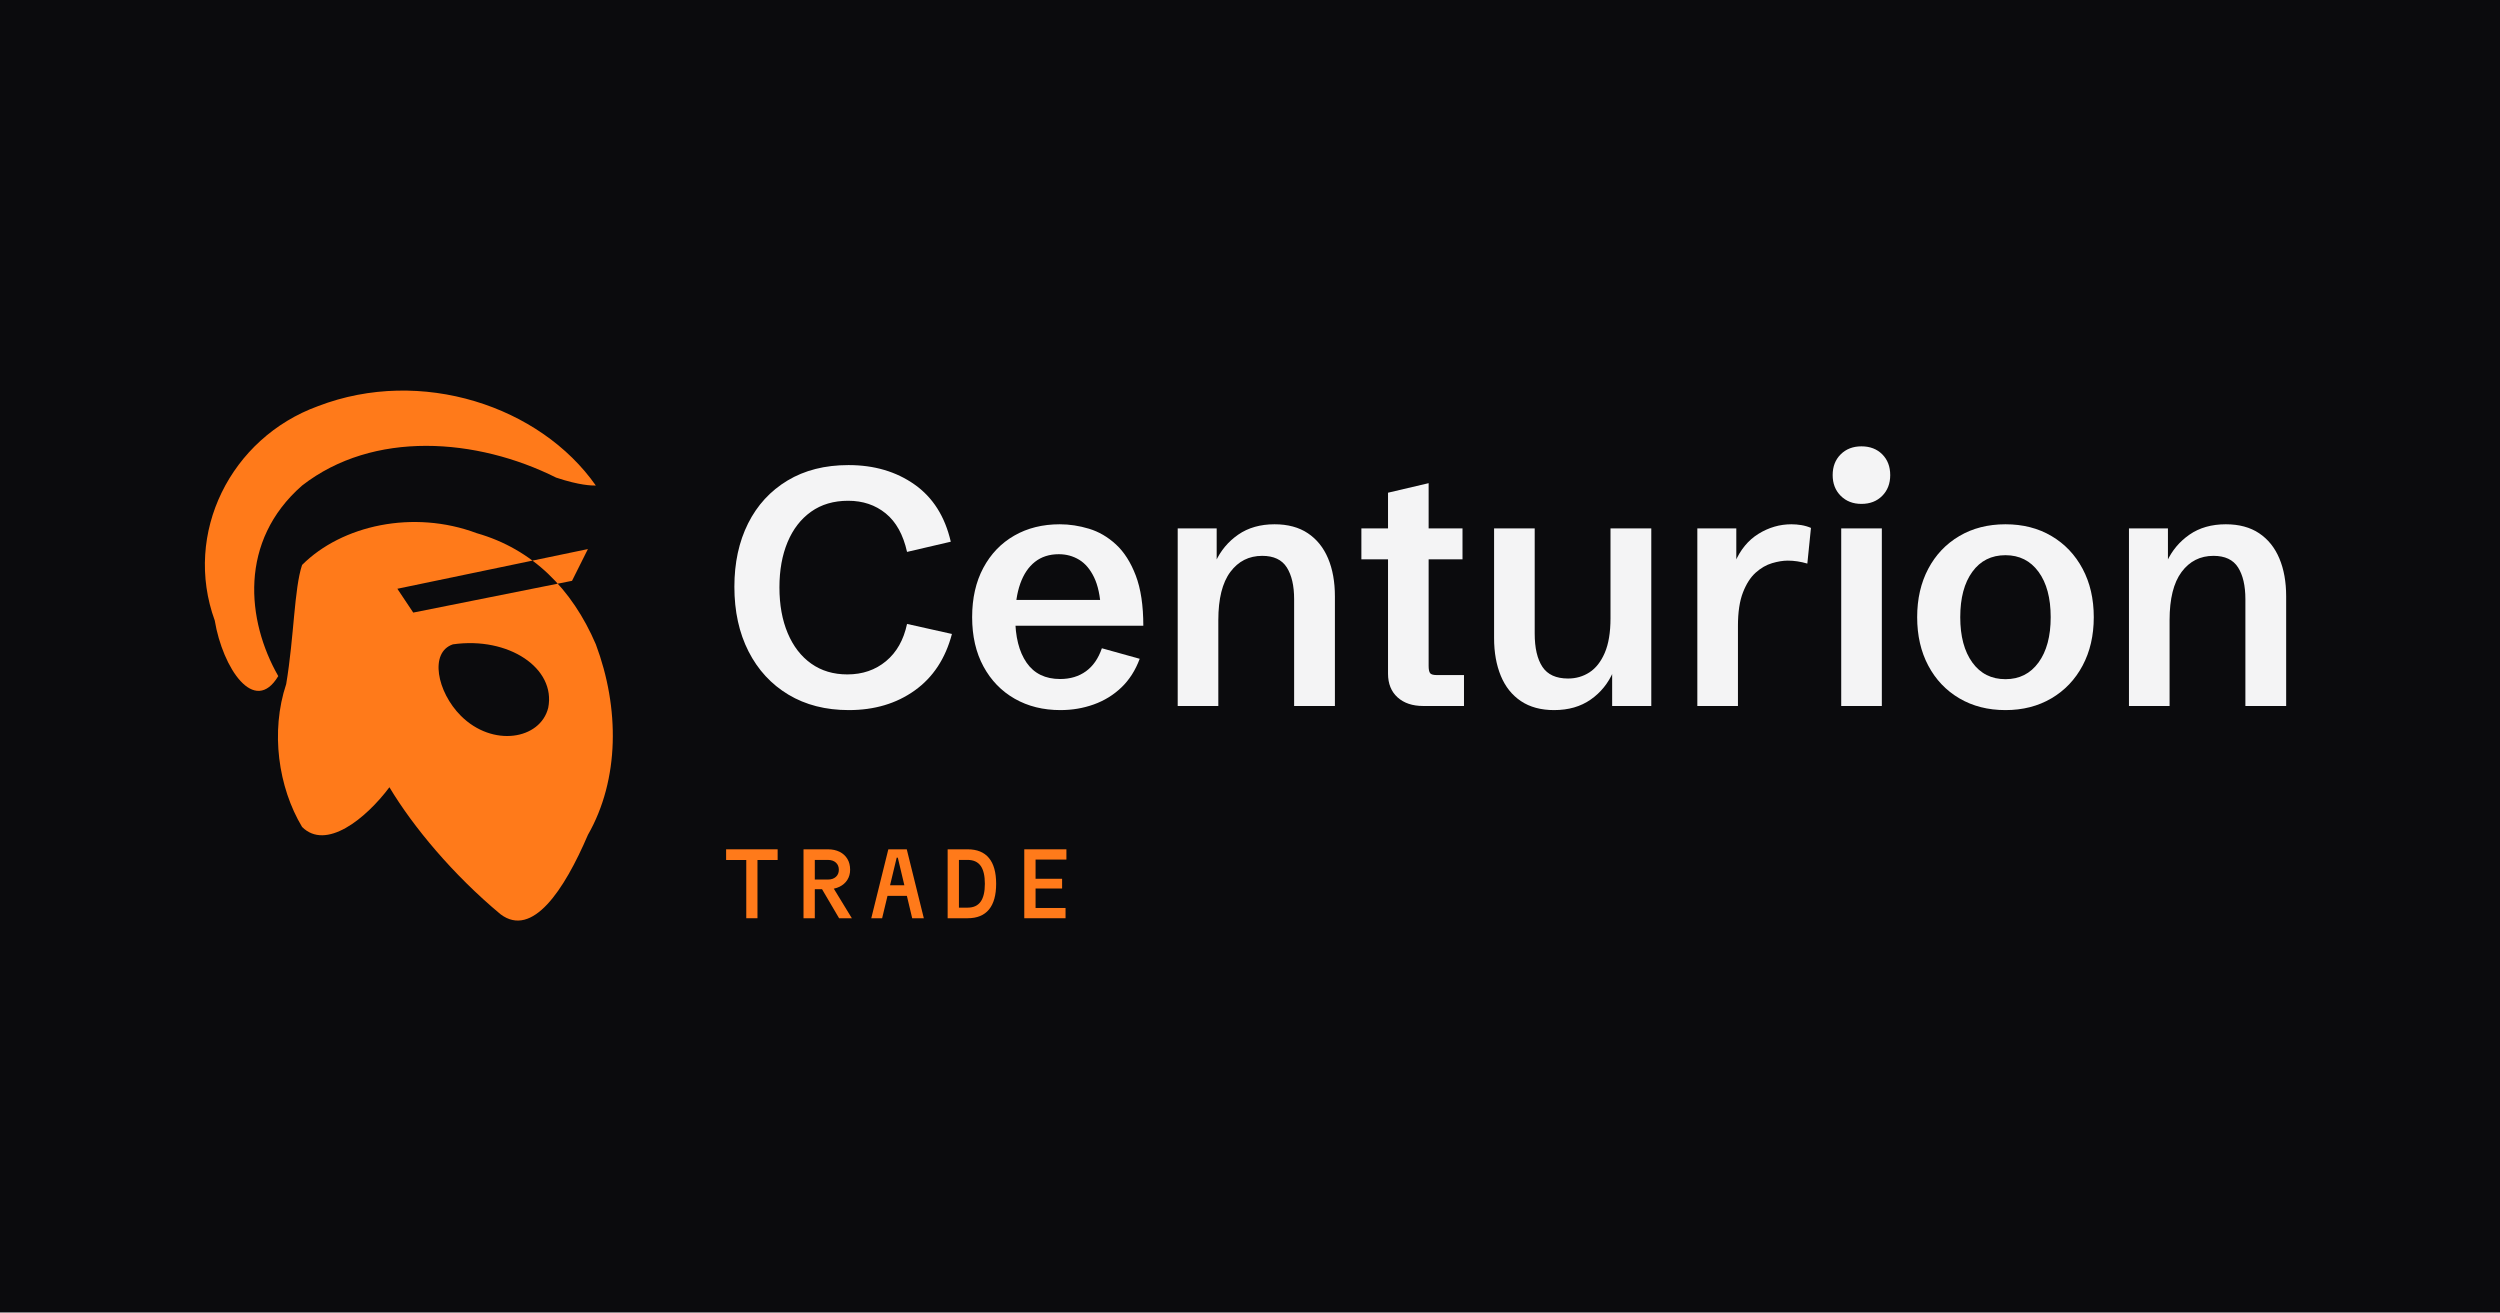
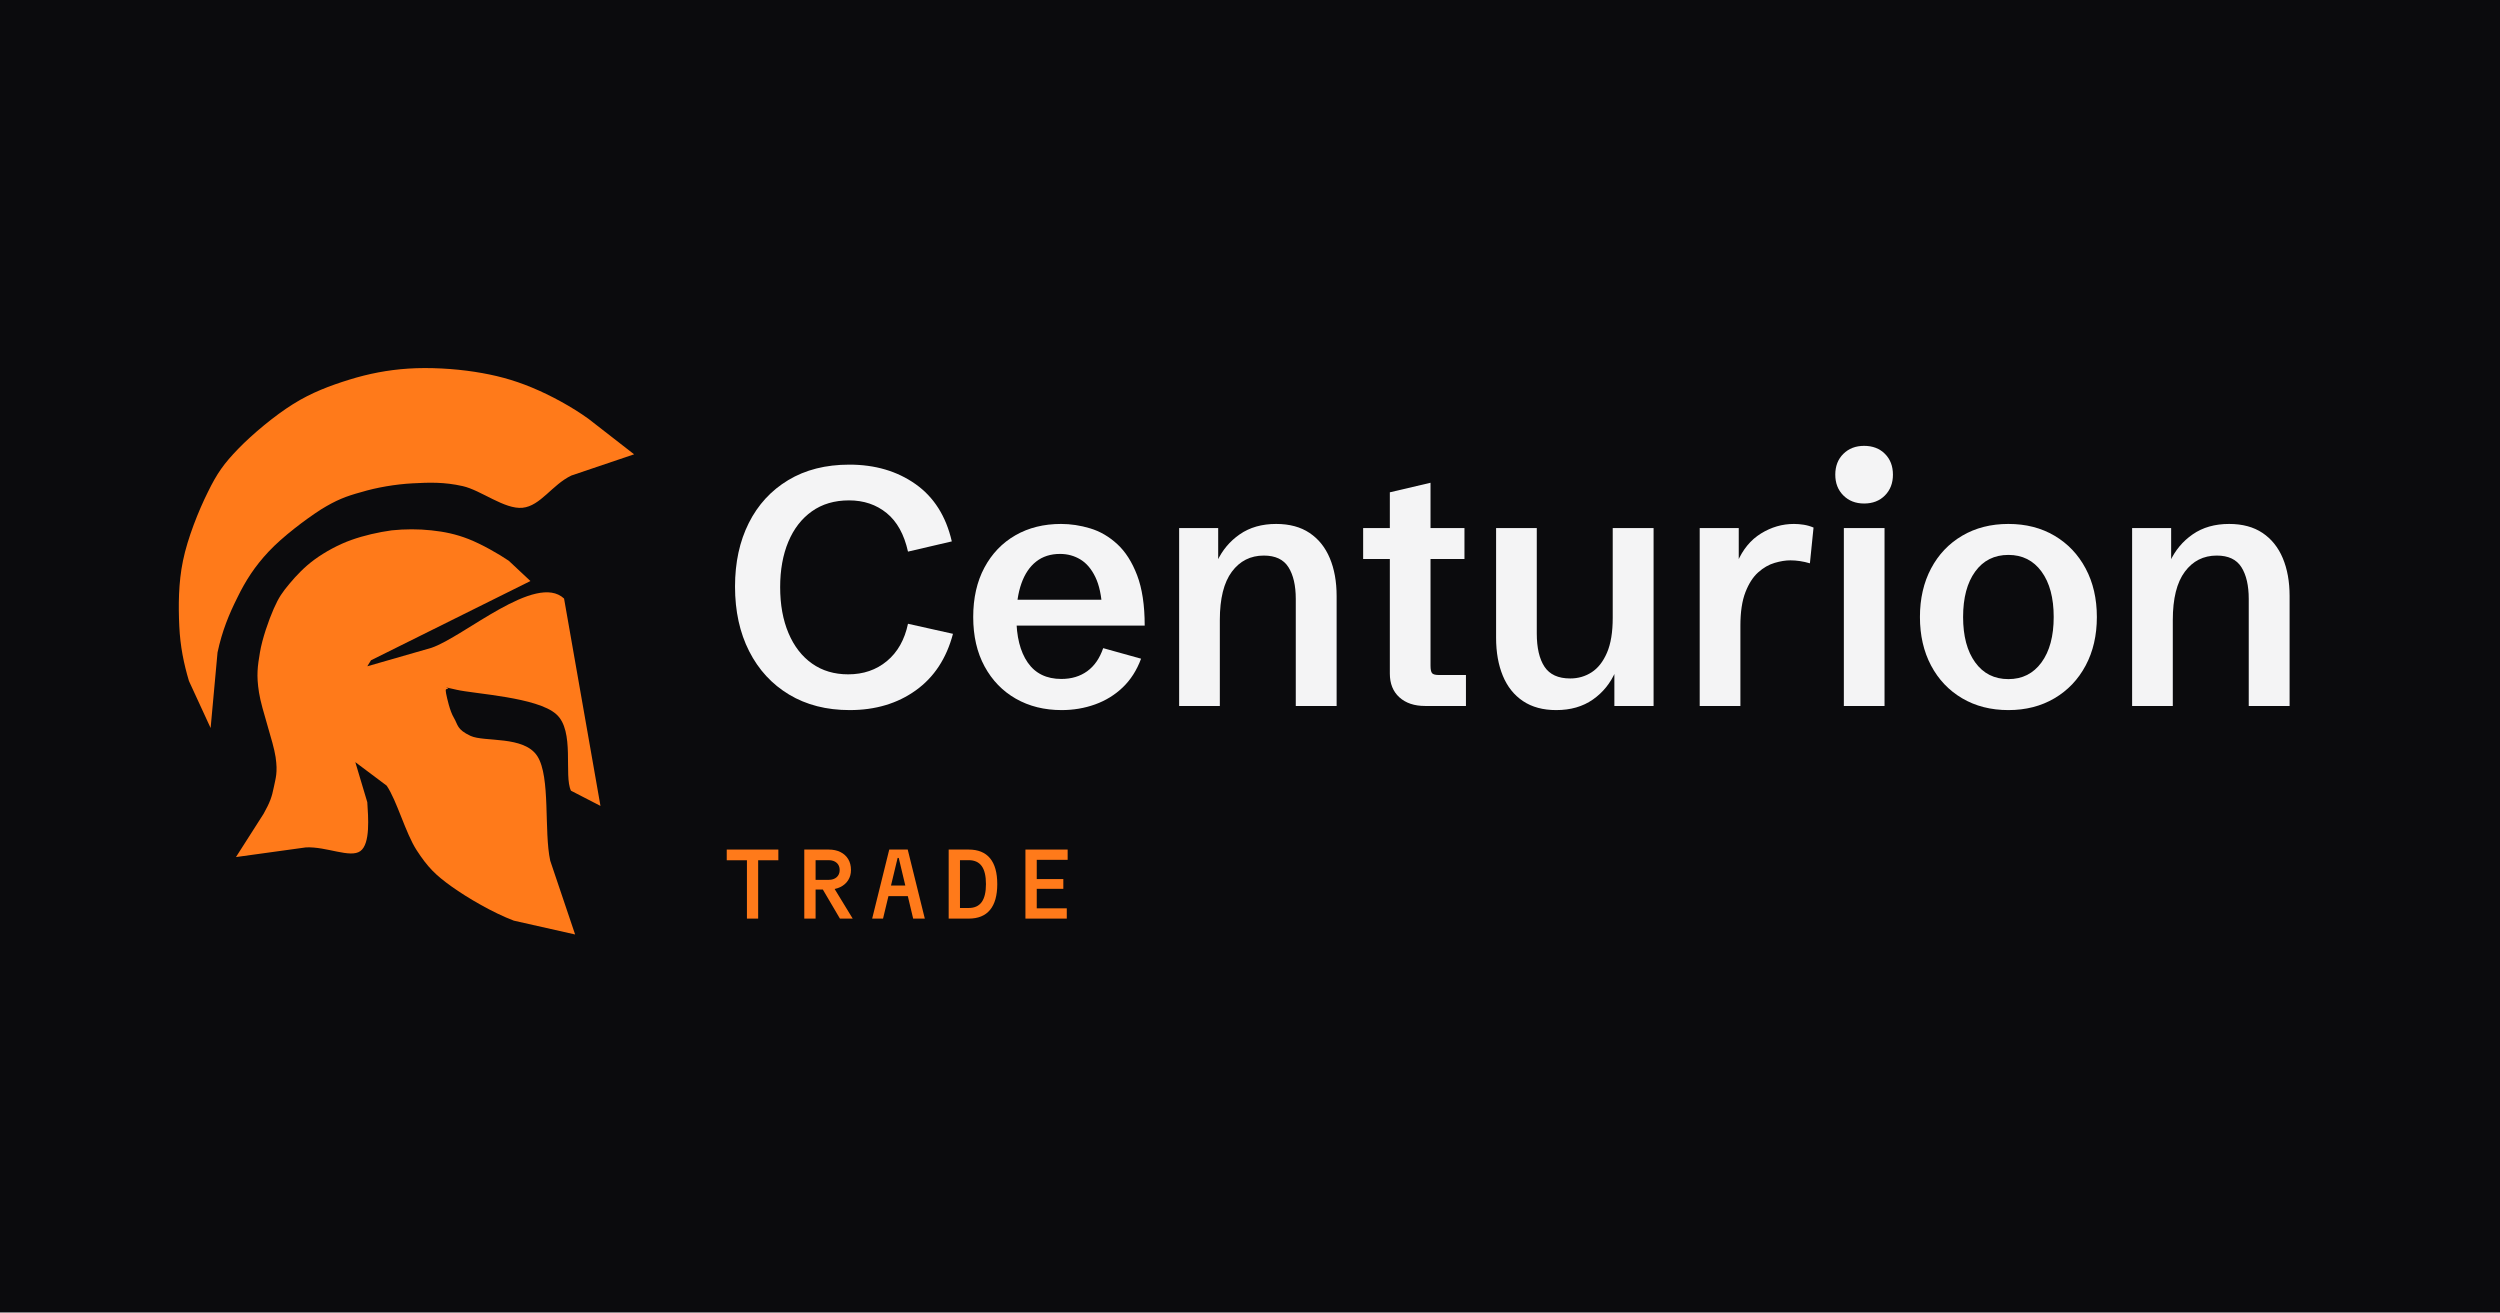
<svg xmlns="http://www.w3.org/2000/svg" width="1200" height="630" viewBox="0 0 1200 630" role="img" aria-label="Centurion Trade">
  <rect width="1200" height="630" fill="#0B0B0D" />
-   <svg x="84.0" y="175.9" width="1032.0" height="278.2" viewBox="0 0 549 148">
-     <svg x="0" y="0" width="117.6" height="148" viewBox="0 0 116 146">
-       <path fill="#FF7A1A" fill-rule="evenodd" d="M106 30C92 10 62 0 36 10C14 18 2 42 10 64C12 76 20 88 26 78C18 64 16 44 32 30C50 16 76 18 96 28C102 30 105 30 106 30Z" />
-       <path fill="#FF7A1A" fill-rule="evenodd" d="M32 50C42 40 60 36 76 42C90 46 100 56 106 70C112 86 112 104 104 118C98 132 90 144 82 138C70 128 60 116 54 106C48 114 38 122 32 116C26 106 24 92 28 80C30 68 30 56 32 50ZM56 56L104 46L100 54L60 62ZM70 70C84 68 96 76 94 86C92 94 80 96 72 88C66 82 64 72 70 70Z" />
+   <svg x="84.0" y="175.6" width="1032.0" height="278.7" viewBox="0 0 548 148">
+     <svg x="0" y="0" width="117.5" height="148" viewBox="0 0 100 126">
+       <path fill="#FF7A1A" fill-rule="evenodd" d="M50.6 0.6C55.1 0.3 60.5 0.6 65.0 1.3C69.5 2.0 73.3 3.0 77.4 4.7C81.5 6.4 86.1 8.9 89.7 11.5L99.6 19.2L86.0 23.8C81.8 25.8 79.3 30.4 75.4 30.8C71.5 31.2 66.4 27.0 62.4 26.1C58.4 25.2 55.2 25.3 51.5 25.5C47.8 25.7 43.7 26.4 40.4 27.4C37.1 28.3 35.0 29.1 31.6 31.2C28.2 33.4 23.3 37.1 20.3 40.3C17.3 43.5 15.3 46.6 13.5 50.3C11.7 53.9 10.2 57.5 9.2 62.2L7.7 78.6L3.0 68.4C1.9 64.7 1.1 60.9 0.9 56.5C0.7 52.1 0.7 47.1 1.7 42.3C2.7 37.4 5.1 31.4 7.1 27.4C9.1 23.3 10.6 21.2 13.7 18.0C16.8 14.8 21.6 10.8 25.6 8.3C29.6 5.8 33.6 4.3 37.8 3.0C42.0 1.7 46.1 0.9 50.6 0.6Z" />
+       <path fill="#FF7A1A" fill-rule="evenodd" d="M47.0 35.7C49.9 35.4 52.8 35.4 55.6 35.7C58.4 36.0 60.9 36.5 63.7 37.6C66.5 38.7 70.2 40.8 72.4 42.3L77.1 46.7L42.5 63.9L41.7 65.2L55.6 61.2C62.7 58.8 78.3 44.8 84.4 50.5L92.3 95.5L85.9 92.2C84.3 88.9 86.8 79.2 82.7 75.6C78.6 71.9 65.0 71.2 61.1 70.3C57.2 69.4 59.6 70.0 59.2 70.1C58.8 70.2 58.6 70.0 58.8 71.1C59.0 72.1 59.6 74.9 60.5 76.4C61.4 77.9 61.1 78.9 64.1 80.3C67.1 81.7 75.7 80.2 78.6 84.7C81.5 89.2 80.0 101.0 81.4 107.4L86.8 123.4L73.5 120.4C69.0 118.7 63.5 115.5 60.0 113.0C56.5 110.5 54.8 108.8 52.4 105.1C50.0 101.4 48.1 94.3 45.9 91.1L39.1 86.0L41.7 94.7C41.9 97.9 42.4 103.7 40.2 105.3C38.0 106.9 32.9 104.3 28.4 104.5L13.2 106.6L19.2 97.2C20.6 94.7 21.0 93.5 21.4 91.5C21.8 89.5 22.3 88.3 21.8 84.9C21.3 81.5 18.8 74.7 18.2 70.9C17.6 67.1 17.9 65.2 18.4 62.2C18.9 59.2 20.3 55.2 21.4 52.7C22.5 50.2 23.3 49.1 24.8 47.3C26.3 45.5 28.1 43.6 30.3 42.0C32.5 40.4 35.4 38.8 38.2 37.8C41.0 36.8 44.1 36.1 47.0 35.7Z" />
    </svg>
-     <g fill="#F4F4F5" transform="translate(139.6 86.7)">
+     <g fill="#F4F4F5" transform="translate(139.5 86.7)">
      <path d="M773 -25Q562 -25 405.5 69.0Q249 163 163.0 332.0Q77 501 77 725Q77 944 160.5 1110.5Q244 1277 400.0 1371.0Q556 1465 771 1465Q1005 1465 1172.5 1347.0Q1340 1229 1393 999L1127 937Q1092 1094 997.5 1171.0Q903 1248 769 1248Q637 1248 543.5 1181.5Q450 1115 400.5 996.5Q351 878 351 721Q351 562 401.5 442.5Q452 323 544.5 257.5Q637 192 764 192Q902 192 999.0 272.5Q1096 353 1127 499L1400 438Q1341 214 1174.0 94.5Q1007 -25 773 -25Z" transform="translate(0.00 0) scale(0.04199 -0.04199)" />
      <path d="M621 -25Q464 -25 343.0 44.0Q222 113 153.0 240.0Q84 367 84 540Q84 713 152.0 840.0Q220 967 340.0 1036.0Q460 1105 617 1105Q705 1105 794.5 1078.0Q884 1051 958.5 982.5Q1033 914 1079.0 793.5Q1125 673 1125 488H243V645H905L867 588Q861 709 825.5 782.5Q790 856 734.5 889.5Q679 923 611 923Q525 923 466.0 876.5Q407 830 376.5 743.5Q346 657 346 539Q346 363 415.0 263.5Q484 164 619 164Q711 164 776.0 211.0Q841 258 873 351L1103 287Q1064 182 992.0 113.0Q920 44 824.0 9.5Q728 -25 621 -25Z" transform="translate(60.42 0) scale(0.04199 -0.04199)" />
      <path d="M150 0V1080H387V833L380 877Q427 979 518.0 1042.0Q609 1105 739 1105Q860 1105 941.5 1050.5Q1023 996 1064.5 897.5Q1106 799 1106 667V0H858V650Q858 772 813.5 842.5Q769 913 664 913Q543 913 470.0 815.0Q397 717 397 522V0Z" transform="translate(110.14 0) scale(0.04199 -0.04199)" />
      <path d="M427 0Q329 0 271.0 52.5Q213 105 213 197V892H51V1080H213V1297L460 1355V1080H666V892H460V244Q460 210 469.5 199.0Q479 188 510 188H675V0Z" transform="translate(161.20 0) scale(0.04199 -0.04199)" />
      <path d="M495 -25Q375 -25 293.5 29.5Q212 84 171.0 183.0Q130 282 130 413V1080H377V440Q377 309 424.0 238.0Q471 167 580 167Q652 167 710.0 204.5Q768 242 803.0 323.0Q838 404 838 535V1080H1086V0H848V254L855 209Q809 103 717.5 39.0Q626 -25 495 -25Z" transform="translate(191.77 0) scale(0.04199 -0.04199)" />
      <path d="M150 0V1080H387V842L378 872Q428 989 522.0 1047.0Q616 1105 722 1105Q752 1105 782.5 1100.0Q813 1095 841 1083L819 866Q758 884 700 884Q657 884 604.5 868.5Q552 853 505.0 811.0Q458 769 427.5 690.5Q397 612 397 487V0Z" transform="translate(242.83 0) scale(0.04199 -0.04199)" />
      <path d="M151 0V1080H398V0ZM274 1229Q197 1229 148.0 1278.0Q99 1327 99 1404Q99 1482 148.0 1530.5Q197 1579 274 1579Q352 1579 400.5 1530.5Q449 1482 449 1404Q449 1327 400.5 1278.0Q352 1229 274 1229Z" transform="translate(279.53 0) scale(0.04199 -0.04199)" />
      <path d="M620 -25Q461 -25 339.5 46.5Q218 118 150.5 245.5Q83 373 83 540Q83 707 150.5 834.5Q218 962 339.5 1033.5Q461 1105 620 1105Q779 1105 900.0 1033.5Q1021 962 1089.0 834.5Q1157 707 1157 540Q1157 373 1089.0 245.5Q1021 118 899.5 46.5Q778 -25 620 -25ZM620 163Q747 163 821.0 264.5Q895 366 895 540Q895 715 821.0 816.0Q747 917 620 917Q492 917 418.5 816.0Q345 715 345 540Q345 366 418.5 264.5Q492 163 620 163Z" transform="translate(301.78 0) scale(0.04199 -0.04199)" />
      <path d="M150 0V1080H387V833L380 877Q427 979 518.0 1042.0Q609 1105 739 1105Q860 1105 941.5 1050.5Q1023 996 1064.5 897.5Q1106 799 1106 667V0H858V650Q858 772 813.5 842.5Q769 913 664 913Q543 913 470.0 815.0Q397 717 397 522V0Z" transform="translate(353.05 0) scale(0.04199 -0.04199)" />
    </g>
-     <g fill="#FF7A1A" transform="translate(139.6 140.9)">
+     <g fill="#FF7A1A" transform="translate(139.5 140.9)">
      <path d="M285 0V676H51V800H649V676H415V0Z" transform="translate(0.00 0) scale(0.022 -0.022)" />
      <path d="M104 0V800H387Q465 800 523.0 771.0Q581 742 613.0 689.0Q645 636 645 563Q645 496 612.5 445.0Q580 394 522.0 365.5Q464 337 387 337H235V0ZM517 0 306 359H446L665 0ZM235 449H387Q445 449 479.5 480.0Q514 511 514 563Q514 615 479.5 646.0Q445 677 387 677H235Z" transform="translate(18.60 0) scale(0.022 -0.022)" />
      <path d="M45 0 243 800H457L655 0H520L353 703H340L171 0ZM172 260V383H528V260Z" transform="translate(37.20 0) scale(0.022 -0.022)" />
      <path d="M86 0V800H318Q482 800 565.5 699.0Q649 598 649 400Q649 202 565.5 101.0Q482 0 318 0ZM217 123H318Q419 123 468.5 191.5Q518 260 518 400Q518 541 468.5 609.0Q419 677 318 677H217Z" transform="translate(55.80 0) scale(0.022 -0.022)" />
      <path d="M130 0V800H619V681H261V458H569V345H261V119H609V0Z" transform="translate(74.40 0) scale(0.022 -0.022)" />
    </g>
  </svg>
</svg>
